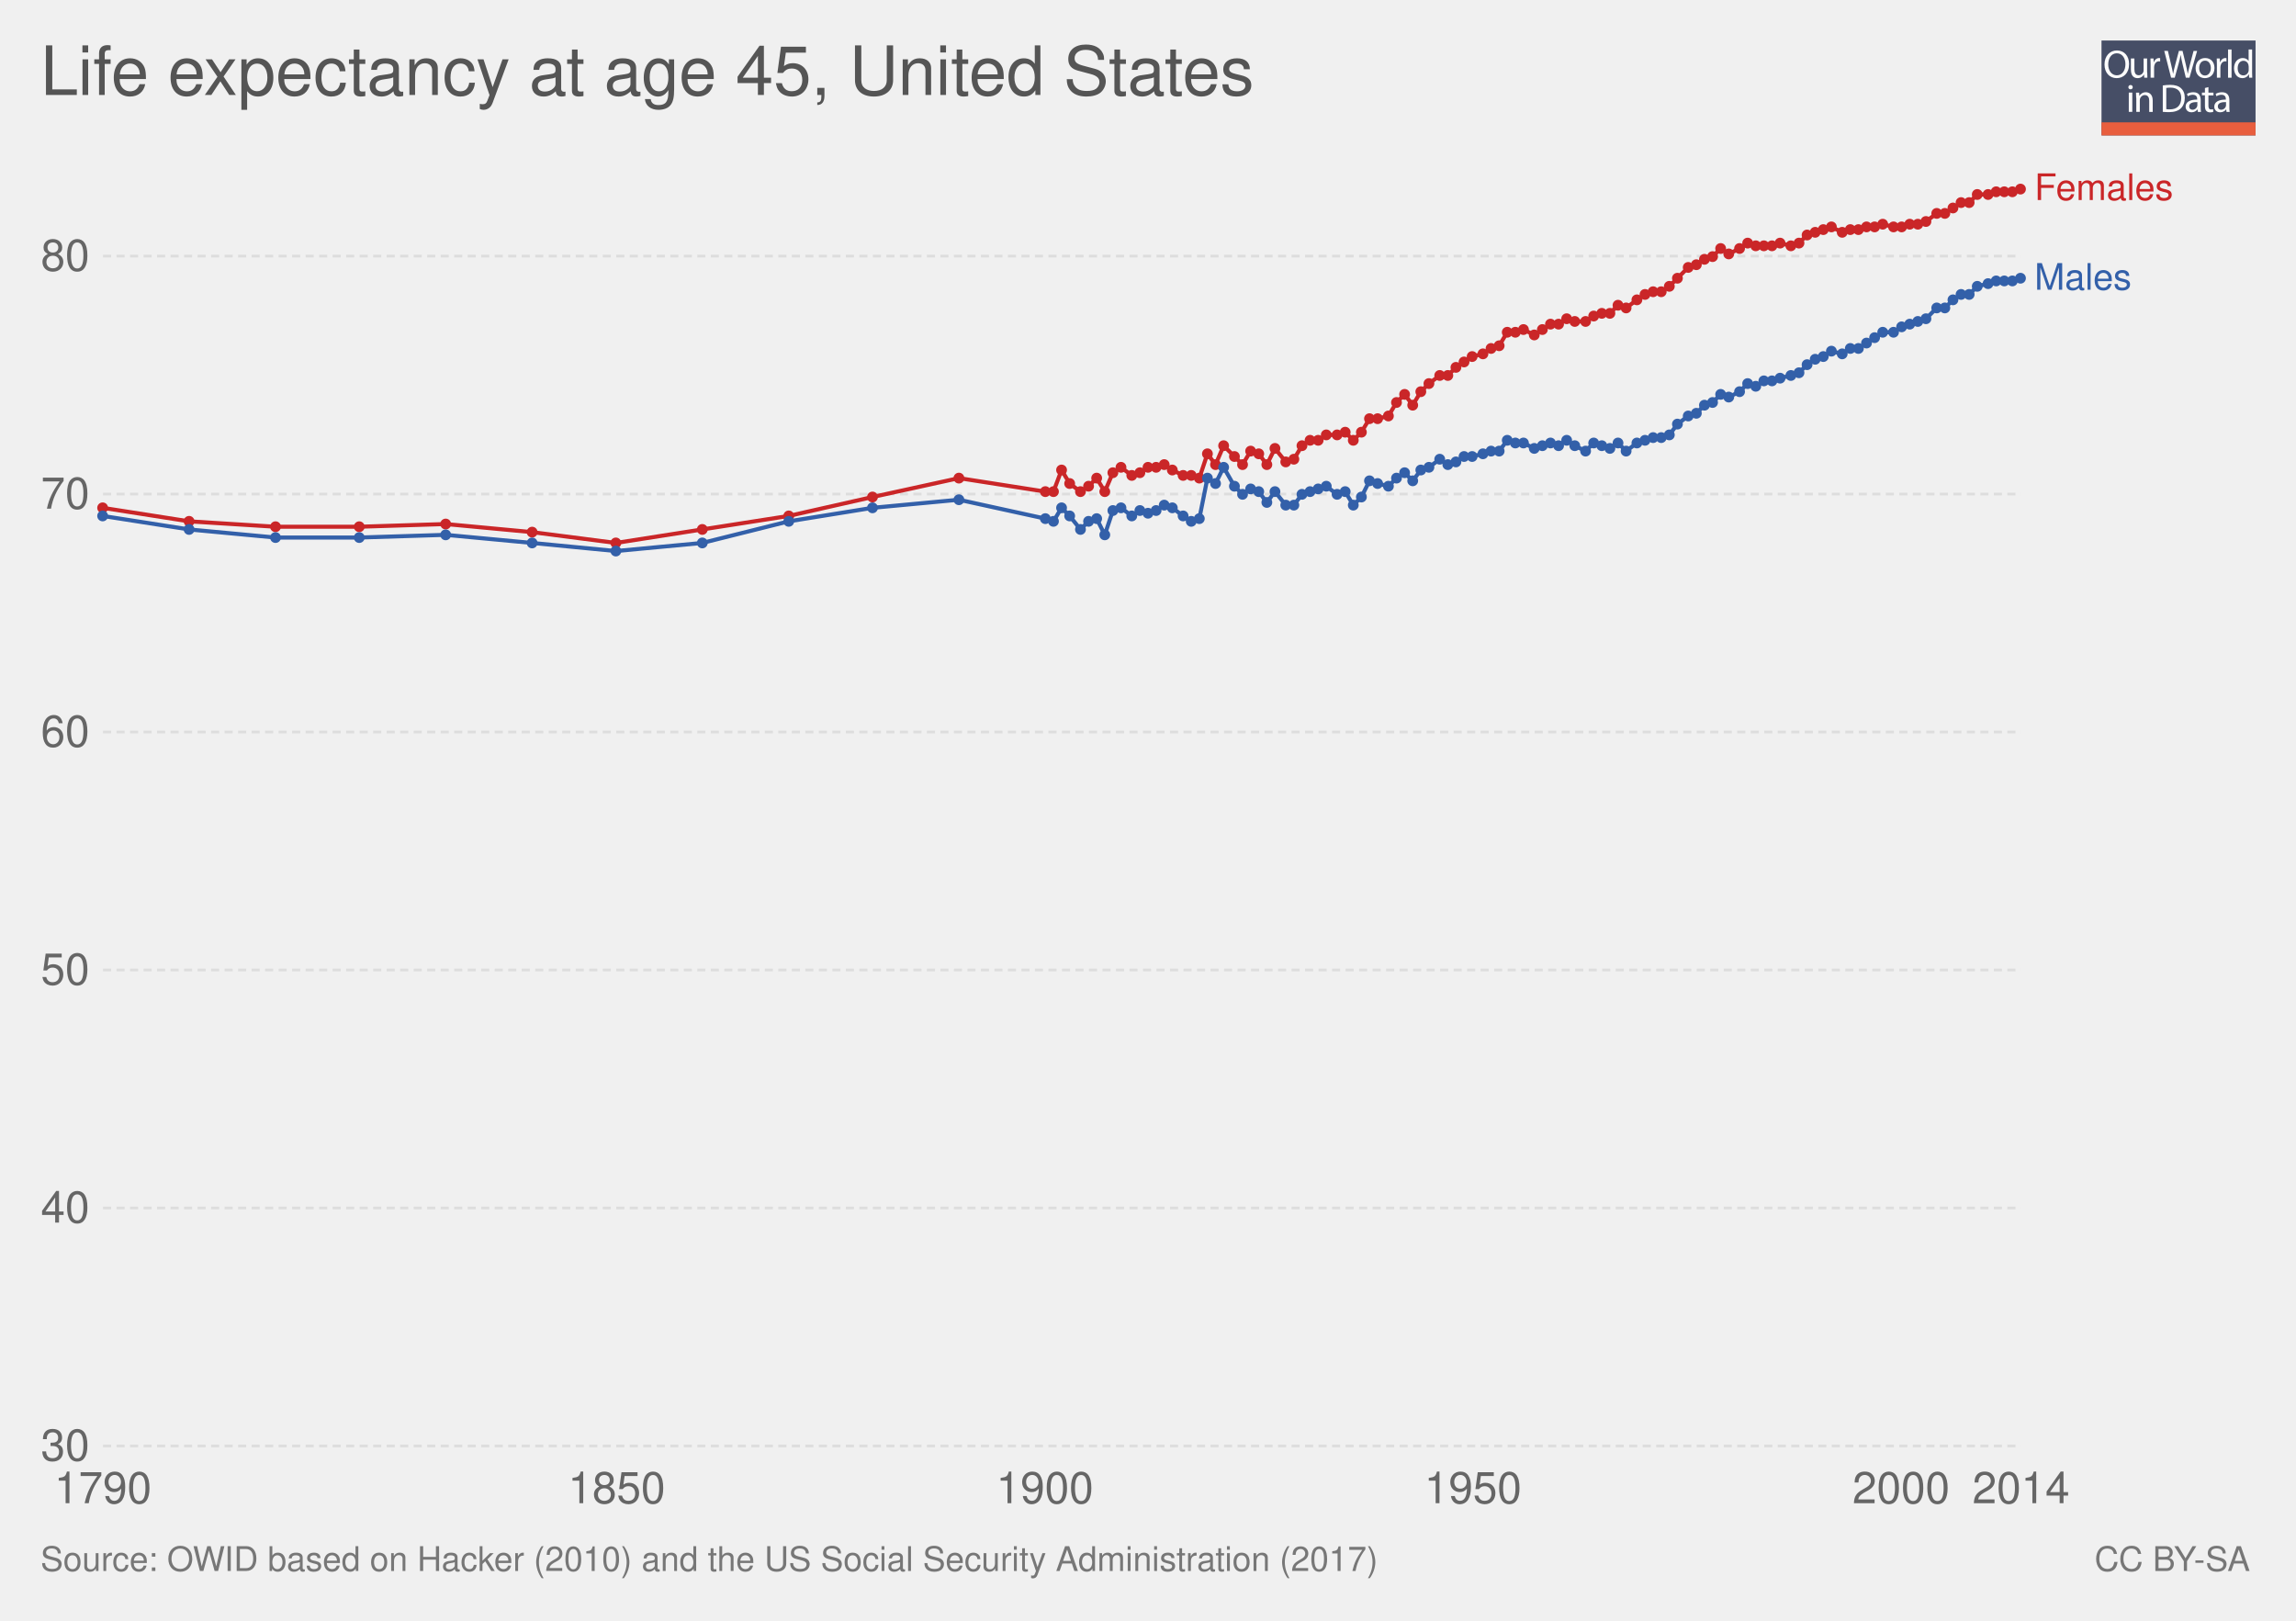
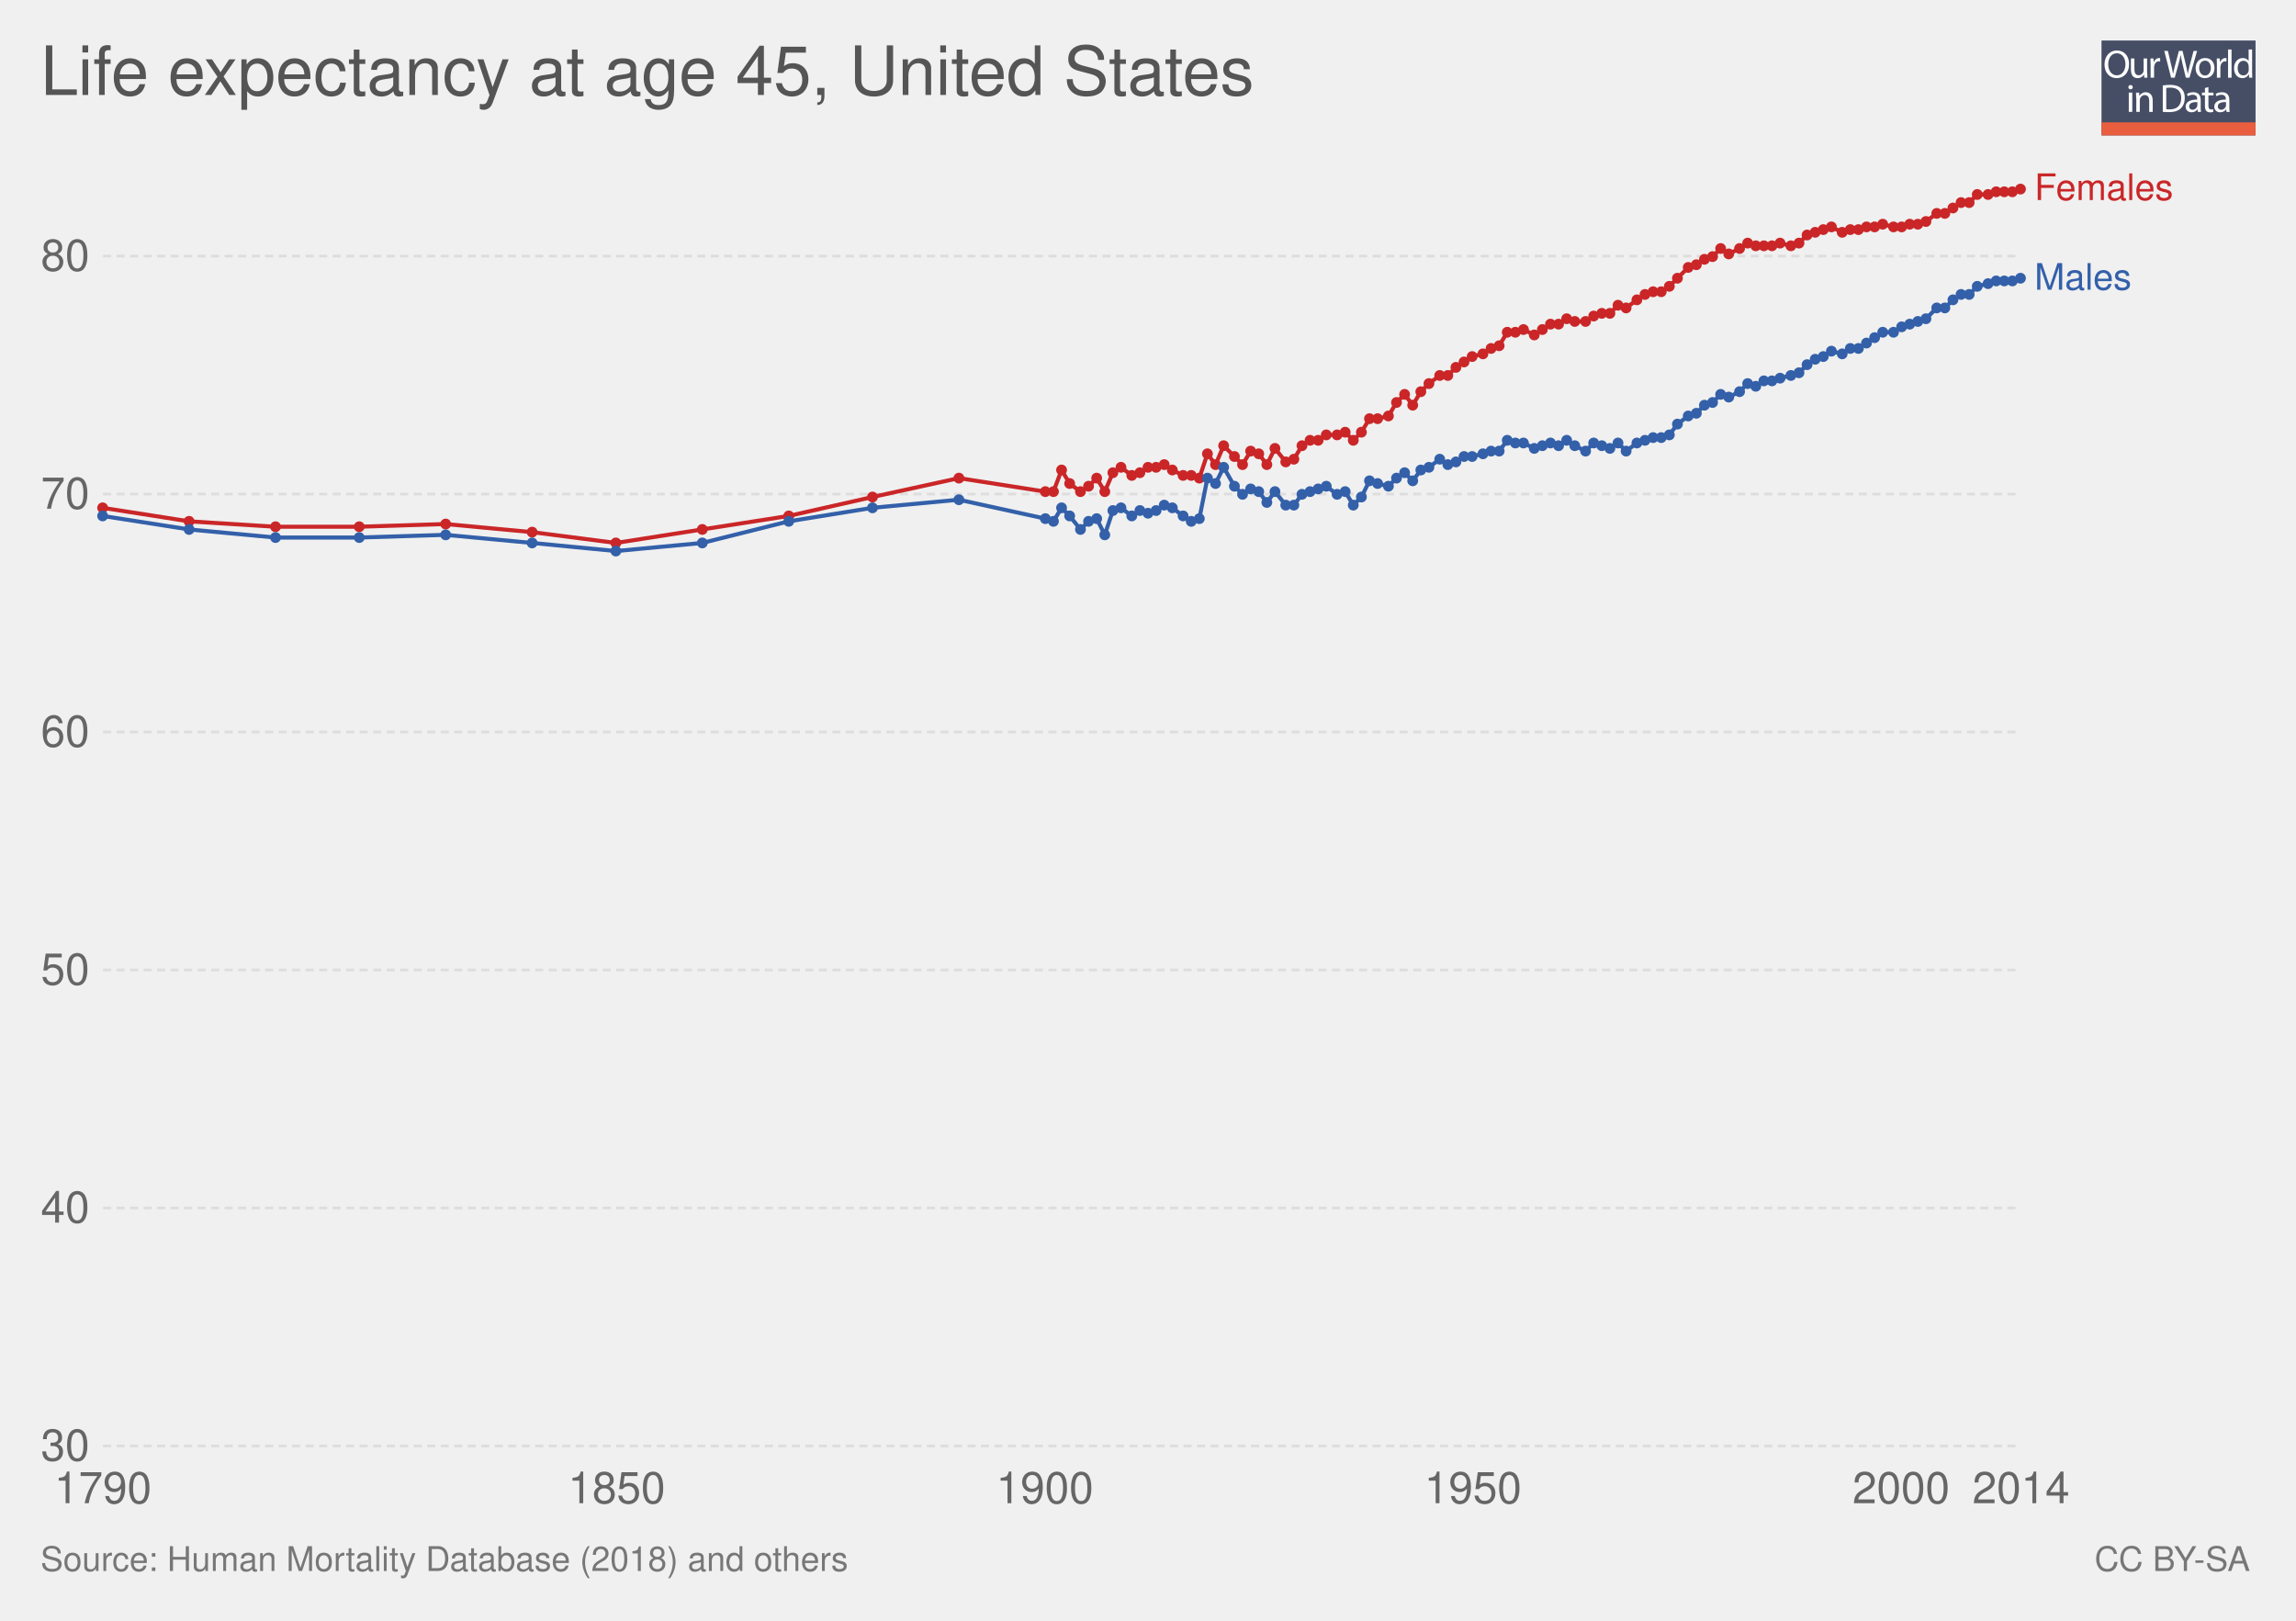
<svg xmlns="http://www.w3.org/2000/svg" xmlns:xlink="http://www.w3.org/1999/xlink" version="1.1" style="font-family: 'Helvetica Neue', Helvetica, Arial, sans-serif; font-size: 18px; background-color: white; text-rendering: optimizeLegibility; -webkit-font-smoothing: antialiased;" width="850" height="600">
  <g class="ChartTab">
    <g class="HeaderView">
      <g opacity="0.8" transform="translate(778, 15) scale(0.27)">
        <a xlink:href="https://ourworldindata.org" target="_blank">
          <g>
            <rect x="0" y="0" fill="#1B2543" width="211.2" height="130.1" />
            <rect x="0" y="112.2" fill="#E63912" width="211.2" height="17.9" />
            <g>
              <rect x="1.2" y="12.3" fill="none" width="210.2" height="99.2" />
              <path fill="#FFFFFF" d="M37.8,32.2c0,12.7-7.7,19.4-17.1,19.4c-9.7,0-16.6-7.5-16.6-18.7c0-11.7,7.3-19.3,17.1-19.3 C31.3,13.7,37.8,21.3,37.8,32.2z M9.2,32.8c0,7.9,4.3,14.9,11.8,14.9c7.5,0,11.8-6.9,11.8-15.3c0-7.3-3.8-14.9-11.8-14.9 C13.1,17.5,9.2,24.8,9.2,32.8z" />
              <path fill="#FFFFFF" d="M62.7,43.8c0,2.7,0.1,5.1,0.2,7.2h-4.3l-0.3-4.3h-0.1c-1.3,2.1-4,4.9-8.8,4.9c-4.2,0-9.1-2.3-9.1-11.6 V24.6h4.8v14.6c0,5,1.5,8.4,5.9,8.4c3.2,0,5.5-2.2,6.3-4.4c0.3-0.7,0.4-1.6,0.4-2.5V24.6h4.8V43.8z" />
              <path fill="#FFFFFF" d="M67.3,32.8c0-3.1-0.1-5.8-0.2-8.2h4.2l0.2,5.2h0.2c1.2-3.5,4.1-5.8,7.3-5.8c0.5,0,0.9,0.1,1.4,0.2v4.5 c-0.5-0.1-1-0.2-1.6-0.2c-3.4,0-5.8,2.6-6.5,6.2c-0.1,0.7-0.2,1.4-0.2,2.2V51h-4.8V32.8z" />
              <path fill="#FFFFFF" d="M95.4,51l-9.4-36.8h5l4.4,18.6c1.1,4.6,2.1,9.2,2.7,12.7h0.1c0.6-3.7,1.8-8,3-12.8l4.9-18.5h5l4.5,18.7 c1,4.4,2,8.7,2.6,12.6h0.1c0.8-4,1.8-8.1,3-12.7l4.9-18.5h4.9L120.6,51h-5L111,31.9c-1.1-4.7-1.9-8.3-2.4-12h-0.1 c-0.7,3.7-1.5,7.3-2.8,12L100.4,51H95.4z" />
              <path fill="#FFFFFF" d="M154.9,37.6c0,9.8-6.8,14-13.2,14c-7.2,0-12.7-5.2-12.7-13.6c0-8.8,5.8-14,13.1-14 C149.8,24,154.9,29.5,154.9,37.6z M133.9,37.9c0,5.8,3.3,10.1,8,10.1c4.6,0,8-4.3,8-10.3c0-4.5-2.2-10.1-7.9-10.1 C136.3,27.6,133.9,32.8,133.9,37.9z" />
              <path fill="#FFFFFF" d="M158.2,32.8c0-3.1-0.1-5.8-0.2-8.2h4.2l0.2,5.2h0.2c1.2-3.5,4.1-5.8,7.3-5.8c0.5,0,0.9,0.1,1.4,0.2v4.5 c-0.5-0.1-1-0.2-1.6-0.2c-3.4,0-5.8,2.6-6.5,6.2c-0.1,0.7-0.2,1.4-0.2,2.2V51h-4.8V32.8z" />
              <path fill="#FFFFFF" d="M173.5,12.3h4.8V51h-4.8V12.3z" />
              <path fill="#FFFFFF" d="M206.5,12.3v31.9c0,2.3,0.1,5,0.2,6.8h-4.3l-0.2-4.6H202c-1.5,2.9-4.7,5.2-9,5.2 c-6.4,0-11.3-5.4-11.3-13.4c-0.1-8.8,5.4-14.2,11.9-14.2c4,0,6.8,1.9,8,4h0.1V12.3H206.5z M201.7,35.4c0-0.6-0.1-1.4-0.2-2 c-0.7-3.1-3.3-5.6-6.9-5.6c-5,0-7.9,4.4-7.9,10.2c0,5.3,2.6,9.8,7.8,9.8c3.2,0,6.2-2.1,7.1-5.7c0.2-0.7,0.2-1.3,0.2-2.1V35.4z" />
              <path fill="#FFFFFF" d="M42.8,64c0.1,1.6-1.1,2.9-3.1,2.9c-1.7,0-2.9-1.3-2.9-2.9c0-1.7,1.3-3,3-3C41.7,61,42.8,62.3,42.8,64z M37.4,97.8V71.4h4.8v26.4H37.4z" />
              <path fill="#FFFFFF" d="M47.5,78.6c0-2.7-0.1-5-0.2-7.1h4.3l0.3,4.4h0.1c1.3-2.5,4.4-5,8.8-5c3.7,0,9.4,2.2,9.4,11.2v15.8h-4.8 V82.6c0-4.3-1.6-7.8-6.1-7.8c-3.2,0-5.6,2.2-6.5,4.9c-0.2,0.6-0.3,1.4-0.3,2.2v15.9h-4.8V78.6z" />
              <path fill="#FFFFFF" d="M84,61.6c2.9-0.4,6.3-0.8,10.1-0.8c6.8,0,11.7,1.6,14.9,4.6c3.3,3,5.2,7.3,5.2,13.2c0,6-1.9,10.9-5.3,14.3 c-3.4,3.4-9.1,5.3-16.3,5.3c-3.4,0-6.2-0.2-8.6-0.4V61.6z M88.8,94.1c1.2,0.2,3,0.3,4.8,0.3c10.2,0,15.7-5.7,15.7-15.6 c0.1-8.7-4.9-14.2-14.9-14.2c-2.5,0-4.3,0.2-5.6,0.5V94.1z" />
              <path fill="#FFFFFF" d="M132.1,97.8l-0.4-3.3h-0.2c-1.5,2.1-4.3,3.9-8.1,3.9c-5.4,0-8.1-3.8-8.1-7.6c0-6.4,5.7-9.9,15.9-9.8v-0.5 c0-2.2-0.6-6.1-6-6.1c-2.5,0-5,0.8-6.9,2l-1.1-3.2c2.2-1.4,5.4-2.3,8.7-2.3c8.1,0,10.1,5.5,10.1,10.8v9.9c0,2.3,0.1,4.5,0.4,6.3 H132.1z M131.4,84.4c-5.3-0.1-11.2,0.8-11.2,5.9c0,3.1,2.1,4.6,4.5,4.6c3.4,0,5.6-2.2,6.4-4.4c0.2-0.5,0.3-1,0.3-1.5V84.4z" />
              <path fill="#FFFFFF" d="M146.6,63.9v7.6h6.9v3.7h-6.9v14.2c0,3.3,0.9,5.1,3.6,5.1c1.3,0,2.2-0.2,2.8-0.3l0.2,3.6 c-0.9,0.4-2.4,0.7-4.3,0.7c-2.2,0-4-0.7-5.2-2c-1.4-1.4-1.9-3.8-1.9-6.9V75.1h-4.1v-3.7h4.1v-6.3L146.6,63.9z" />
              <path fill="#FFFFFF" d="M171.4,97.8l-0.4-3.3h-0.2c-1.5,2.1-4.3,3.9-8.1,3.9c-5.4,0-8.1-3.8-8.1-7.6c0-6.4,5.7-9.9,15.9-9.8v-0.5 c0-2.2-0.6-6.1-6-6.1c-2.5,0-5,0.8-6.9,2l-1.1-3.2c2.2-1.4,5.4-2.3,8.7-2.3c8.1,0,10.1,5.5,10.1,10.8v9.9c0,2.3,0.1,4.5,0.4,6.3 H171.4z M170.7,84.4c-5.3-0.1-11.2,0.8-11.2,5.9c0,3.1,2.1,4.6,4.5,4.6c3.4,0,5.6-2.2,6.4-4.4c0.2-0.5,0.3-1,0.3-1.5V84.4z" />
            </g>
          </g>
        </a>
      </g>
      <a href="https://ourworldindata.org/grapher/life-expectation-age-45-by-sex" target="_blank">
        <text font-size="25.20" x="15.0" y="35.2" fill="#555">
          <tspan x="15" y="35.16">Life expectancy at age 45, United States</tspan>
        </text>
      </a>
    </g>
    <g class="LineChart">
      <defs>
        <clipPath id="boundsClip-1">
          <rect x="28.144" y="0" width="830" height="973" />
        </clipPath>
      </defs>
      <g class="AxisBoxView">
        <g class="HorizontalAxis">
          <text x="38.1" y="556.5" fill="#666" text-anchor="middle" font-size="16.2">1790</text>
          <text x="228.3" y="556.5" fill="#666" text-anchor="middle" font-size="16.2">1850</text>
          <text x="386.8" y="556.5" fill="#666" text-anchor="middle" font-size="16.2">1900</text>
          <text x="545.3" y="556.5" fill="#666" text-anchor="middle" font-size="16.2">1950</text>
          <text x="703.8" y="556.5" fill="#666" text-anchor="middle" font-size="16.2">2000</text>
          <text x="748.2" y="556.5" fill="#666" text-anchor="middle" font-size="16.2">2014</text>
        </g>
        <g class="VerticalAxis">
          <text x="33.14" y="535.3" fill="#666" dominant-baseline="middle" text-anchor="end" font-size="16.2">30</text>
          <text x="33.14" y="447.2" fill="#666" dominant-baseline="middle" text-anchor="end" font-size="16.2">40</text>
          <text x="33.14" y="359.1" fill="#666" dominant-baseline="middle" text-anchor="end" font-size="16.2">50</text>
          <text x="33.14" y="271" fill="#666" dominant-baseline="middle" text-anchor="end" font-size="16.2">60</text>
          <text x="33.14" y="182.9" fill="#666" dominant-baseline="middle" text-anchor="end" font-size="16.2">70</text>
          <text x="33.14" y="94.8" fill="#666" dominant-baseline="middle" text-anchor="end" font-size="16.2">80</text>
        </g>
        <g class="AxisGridLines">
          <line x1="38.14" y1="535.3" x2="748.16" y2="535.3" stroke="#ddd" stroke-dasharray="3,2" />
          <line x1="38.14" y1="447.2" x2="748.16" y2="447.2" stroke="#ddd" stroke-dasharray="3,2" />
          <line x1="38.14" y1="359.1" x2="748.16" y2="359.1" stroke="#ddd" stroke-dasharray="3,2" />
          <line x1="38.14" y1="271" x2="748.16" y2="271" stroke="#ddd" stroke-dasharray="3,2" />
          <line x1="38.14" y1="182.9" x2="748.16" y2="182.9" stroke="#ddd" stroke-dasharray="3,2" />
          <line x1="38.14" y1="94.8" x2="748.16" y2="94.8" stroke="#ddd" stroke-dasharray="3,2" />
        </g>
      </g>
      <g clip-path="url(#boundsClip-1)">
        <g class="HeightedLegend clickable">
          <g class="legendMark">
            <rect x="748.16" y="63.25" width="86.84" height="13.5" fill="#fff" opacity="0" />
            <text font-size="13.50" x="753.2" y="74.0" fill="#ca2628">
              <tspan x="753.16" y="74.05">Females</tspan>
            </text>
          </g>
          <g class="legendMark">
            <rect x="748.16" y="96.45" width="71.045" height="13.5" fill="#fff" opacity="0" />
            <text font-size="13.50" x="753.2" y="107.3" fill="#3360a9">
              <tspan x="753.16" y="107.25">Males</tspan>
            </text>
          </g>
        </g>
        <g class="Lines">
          <rect x="38" y="70" width="710" height="465" fill="rgba(255,255,255,0)" opacity="0" />
          <g class="key-United-States_0">
            <path stroke="#ca2628" stroke-linecap="round" d="M38 188L70 193L102 195L133 195L165 194L197 197L228 201L260 196L292 191L323 184L355 177L387 182L390 182L393 174L396 179L400 182L403 180L406 177L409 182L412 175L415 173L419 176L422 175L425 173L428 173L431 172L434 174L438 176L441 176L444 177L447 168L450 172L453 165L457 169L460 172L463 167L466 168L469 172L472 166L476 171L479 170L482 165L485 163L488 163L491 161L495 161L498 160L501 163L504 160L507 155L510 155L514 154L517 149L520 146L523 150L526 145L529 142L533 139L536 139L539 136L542 134L545 132L549 131L552 129L555 128L558 123L561 123L564 122L568 124L571 122L574 120L577 120L580 118L583 119L587 119L590 117L593 116L596 116L599 113L602 114L606 111L609 109L612 108L615 108L618 106L621 103L625 99L628 98L631 96L634 95L637 92L640 94L644 92L647 90L650 91L653 91L656 91L659 90L663 91L666 90L669 87L672 86L675 85L678 84L682 86L685 85L688 85L691 84L694 84L697 83L701 84L704 84L707 83L710 83L713 82L717 79L720 79L723 77L726 75L729 75L732 72L736 72L739 71L742 71L745 71L748 70" fill="none" stroke-width="1.5" />
            <g fill="#ca2628">
              <circle cx="38" cy="188" r="2" />
              <circle cx="70" cy="193" r="2" />
              <circle cx="102" cy="195" r="2" />
              <circle cx="133" cy="195" r="2" />
              <circle cx="165" cy="194" r="2" />
              <circle cx="197" cy="197" r="2" />
              <circle cx="228" cy="201" r="2" />
              <circle cx="260" cy="196" r="2" />
              <circle cx="292" cy="191" r="2" />
              <circle cx="323" cy="184" r="2" />
              <circle cx="355" cy="177" r="2" />
              <circle cx="387" cy="182" r="2" />
              <circle cx="390" cy="182" r="2" />
              <circle cx="393" cy="174" r="2" />
              <circle cx="396" cy="179" r="2" />
              <circle cx="400" cy="182" r="2" />
              <circle cx="403" cy="180" r="2" />
              <circle cx="406" cy="177" r="2" />
              <circle cx="409" cy="182" r="2" />
              <circle cx="412" cy="175" r="2" />
              <circle cx="415" cy="173" r="2" />
              <circle cx="419" cy="176" r="2" />
              <circle cx="422" cy="175" r="2" />
              <circle cx="425" cy="173" r="2" />
              <circle cx="428" cy="173" r="2" />
              <circle cx="431" cy="172" r="2" />
              <circle cx="434" cy="174" r="2" />
              <circle cx="438" cy="176" r="2" />
              <circle cx="441" cy="176" r="2" />
              <circle cx="444" cy="177" r="2" />
              <circle cx="447" cy="168" r="2" />
              <circle cx="450" cy="172" r="2" />
              <circle cx="453" cy="165" r="2" />
              <circle cx="457" cy="169" r="2" />
              <circle cx="460" cy="172" r="2" />
              <circle cx="463" cy="167" r="2" />
              <circle cx="466" cy="168" r="2" />
              <circle cx="469" cy="172" r="2" />
              <circle cx="472" cy="166" r="2" />
              <circle cx="476" cy="171" r="2" />
              <circle cx="479" cy="170" r="2" />
              <circle cx="482" cy="165" r="2" />
              <circle cx="485" cy="163" r="2" />
              <circle cx="488" cy="163" r="2" />
              <circle cx="491" cy="161" r="2" />
              <circle cx="495" cy="161" r="2" />
              <circle cx="498" cy="160" r="2" />
              <circle cx="501" cy="163" r="2" />
              <circle cx="504" cy="160" r="2" />
              <circle cx="507" cy="155" r="2" />
              <circle cx="510" cy="155" r="2" />
              <circle cx="514" cy="154" r="2" />
              <circle cx="517" cy="149" r="2" />
              <circle cx="520" cy="146" r="2" />
              <circle cx="523" cy="150" r="2" />
              <circle cx="526" cy="145" r="2" />
              <circle cx="529" cy="142" r="2" />
              <circle cx="533" cy="139" r="2" />
              <circle cx="536" cy="139" r="2" />
              <circle cx="539" cy="136" r="2" />
              <circle cx="542" cy="134" r="2" />
              <circle cx="545" cy="132" r="2" />
              <circle cx="549" cy="131" r="2" />
              <circle cx="552" cy="129" r="2" />
              <circle cx="555" cy="128" r="2" />
              <circle cx="558" cy="123" r="2" />
              <circle cx="561" cy="123" r="2" />
              <circle cx="564" cy="122" r="2" />
              <circle cx="568" cy="124" r="2" />
              <circle cx="571" cy="122" r="2" />
              <circle cx="574" cy="120" r="2" />
              <circle cx="577" cy="120" r="2" />
              <circle cx="580" cy="118" r="2" />
              <circle cx="583" cy="119" r="2" />
              <circle cx="587" cy="119" r="2" />
              <circle cx="590" cy="117" r="2" />
              <circle cx="593" cy="116" r="2" />
              <circle cx="596" cy="116" r="2" />
              <circle cx="599" cy="113" r="2" />
              <circle cx="602" cy="114" r="2" />
              <circle cx="606" cy="111" r="2" />
              <circle cx="609" cy="109" r="2" />
              <circle cx="612" cy="108" r="2" />
              <circle cx="615" cy="108" r="2" />
              <circle cx="618" cy="106" r="2" />
              <circle cx="621" cy="103" r="2" />
              <circle cx="625" cy="99" r="2" />
              <circle cx="628" cy="98" r="2" />
              <circle cx="631" cy="96" r="2" />
              <circle cx="634" cy="95" r="2" />
              <circle cx="637" cy="92" r="2" />
              <circle cx="640" cy="94" r="2" />
              <circle cx="644" cy="92" r="2" />
              <circle cx="647" cy="90" r="2" />
              <circle cx="650" cy="91" r="2" />
              <circle cx="653" cy="91" r="2" />
              <circle cx="656" cy="91" r="2" />
              <circle cx="659" cy="90" r="2" />
              <circle cx="663" cy="91" r="2" />
              <circle cx="666" cy="90" r="2" />
              <circle cx="669" cy="87" r="2" />
              <circle cx="672" cy="86" r="2" />
              <circle cx="675" cy="85" r="2" />
              <circle cx="678" cy="84" r="2" />
              <circle cx="682" cy="86" r="2" />
              <circle cx="685" cy="85" r="2" />
              <circle cx="688" cy="85" r="2" />
              <circle cx="691" cy="84" r="2" />
              <circle cx="694" cy="84" r="2" />
              <circle cx="697" cy="83" r="2" />
              <circle cx="701" cy="84" r="2" />
              <circle cx="704" cy="84" r="2" />
              <circle cx="707" cy="83" r="2" />
              <circle cx="710" cy="83" r="2" />
              <circle cx="713" cy="82" r="2" />
              <circle cx="717" cy="79" r="2" />
              <circle cx="720" cy="79" r="2" />
              <circle cx="723" cy="77" r="2" />
              <circle cx="726" cy="75" r="2" />
              <circle cx="729" cy="75" r="2" />
              <circle cx="732" cy="72" r="2" />
              <circle cx="736" cy="72" r="2" />
              <circle cx="739" cy="71" r="2" />
              <circle cx="742" cy="71" r="2" />
              <circle cx="745" cy="71" r="2" />
              <circle cx="748" cy="70" r="2" />
            </g>
          </g>
          <g class="key-United-States_1">
            <path stroke="#3360a9" stroke-linecap="round" d="M38 191L70 196L102 199L133 199L165 198L197 201L228 204L260 201L292 193L323 188L355 185L387 192L390 193L393 188L396 191L400 196L403 193L406 192L409 198L412 189L415 188L419 191L422 189L425 190L428 189L431 187L434 188L438 191L441 193L444 192L447 177L450 179L453 173L457 180L460 183L463 181L466 182L469 186L472 182L476 187L479 187L482 183L485 182L488 181L491 180L495 183L498 182L501 187L504 184L507 178L510 179L514 180L517 177L520 175L523 178L526 174L529 173L533 170L536 172L539 171L542 169L545 169L549 168L552 167L555 167L558 163L561 164L564 164L568 166L571 165L574 164L577 165L580 163L583 165L587 167L590 164L593 165L596 166L599 164L602 167L606 164L609 163L612 162L615 162L618 161L621 157L625 154L628 153L631 150L634 149L637 146L640 147L644 145L647 142L650 143L653 141L656 141L659 140L663 139L666 138L669 135L672 133L675 132L678 130L682 131L685 129L688 129L691 127L694 125L697 123L701 123L704 121L707 120L710 119L713 118L717 114L720 114L723 111L726 109L729 109L732 106L736 105L739 104L742 104L745 104L748 103" fill="none" stroke-width="1.5" />
            <g fill="#3360a9">
              <circle cx="38" cy="191" r="2" />
              <circle cx="70" cy="196" r="2" />
              <circle cx="102" cy="199" r="2" />
              <circle cx="133" cy="199" r="2" />
              <circle cx="165" cy="198" r="2" />
              <circle cx="197" cy="201" r="2" />
              <circle cx="228" cy="204" r="2" />
              <circle cx="260" cy="201" r="2" />
              <circle cx="292" cy="193" r="2" />
              <circle cx="323" cy="188" r="2" />
              <circle cx="355" cy="185" r="2" />
              <circle cx="387" cy="192" r="2" />
              <circle cx="390" cy="193" r="2" />
              <circle cx="393" cy="188" r="2" />
              <circle cx="396" cy="191" r="2" />
              <circle cx="400" cy="196" r="2" />
              <circle cx="403" cy="193" r="2" />
              <circle cx="406" cy="192" r="2" />
              <circle cx="409" cy="198" r="2" />
              <circle cx="412" cy="189" r="2" />
              <circle cx="415" cy="188" r="2" />
              <circle cx="419" cy="191" r="2" />
              <circle cx="422" cy="189" r="2" />
              <circle cx="425" cy="190" r="2" />
              <circle cx="428" cy="189" r="2" />
              <circle cx="431" cy="187" r="2" />
              <circle cx="434" cy="188" r="2" />
              <circle cx="438" cy="191" r="2" />
              <circle cx="441" cy="193" r="2" />
              <circle cx="444" cy="192" r="2" />
              <circle cx="447" cy="177" r="2" />
              <circle cx="450" cy="179" r="2" />
              <circle cx="453" cy="173" r="2" />
              <circle cx="457" cy="180" r="2" />
              <circle cx="460" cy="183" r="2" />
              <circle cx="463" cy="181" r="2" />
              <circle cx="466" cy="182" r="2" />
              <circle cx="469" cy="186" r="2" />
              <circle cx="472" cy="182" r="2" />
              <circle cx="476" cy="187" r="2" />
              <circle cx="479" cy="187" r="2" />
              <circle cx="482" cy="183" r="2" />
              <circle cx="485" cy="182" r="2" />
              <circle cx="488" cy="181" r="2" />
              <circle cx="491" cy="180" r="2" />
              <circle cx="495" cy="183" r="2" />
              <circle cx="498" cy="182" r="2" />
              <circle cx="501" cy="187" r="2" />
              <circle cx="504" cy="184" r="2" />
              <circle cx="507" cy="178" r="2" />
              <circle cx="510" cy="179" r="2" />
              <circle cx="514" cy="180" r="2" />
              <circle cx="517" cy="177" r="2" />
              <circle cx="520" cy="175" r="2" />
              <circle cx="523" cy="178" r="2" />
              <circle cx="526" cy="174" r="2" />
              <circle cx="529" cy="173" r="2" />
              <circle cx="533" cy="170" r="2" />
              <circle cx="536" cy="172" r="2" />
              <circle cx="539" cy="171" r="2" />
              <circle cx="542" cy="169" r="2" />
              <circle cx="545" cy="169" r="2" />
              <circle cx="549" cy="168" r="2" />
              <circle cx="552" cy="167" r="2" />
              <circle cx="555" cy="167" r="2" />
              <circle cx="558" cy="163" r="2" />
              <circle cx="561" cy="164" r="2" />
              <circle cx="564" cy="164" r="2" />
              <circle cx="568" cy="166" r="2" />
              <circle cx="571" cy="165" r="2" />
              <circle cx="574" cy="164" r="2" />
              <circle cx="577" cy="165" r="2" />
              <circle cx="580" cy="163" r="2" />
              <circle cx="583" cy="165" r="2" />
              <circle cx="587" cy="167" r="2" />
              <circle cx="590" cy="164" r="2" />
              <circle cx="593" cy="165" r="2" />
              <circle cx="596" cy="166" r="2" />
              <circle cx="599" cy="164" r="2" />
              <circle cx="602" cy="167" r="2" />
              <circle cx="606" cy="164" r="2" />
              <circle cx="609" cy="163" r="2" />
              <circle cx="612" cy="162" r="2" />
              <circle cx="615" cy="162" r="2" />
              <circle cx="618" cy="161" r="2" />
              <circle cx="621" cy="157" r="2" />
              <circle cx="625" cy="154" r="2" />
              <circle cx="628" cy="153" r="2" />
              <circle cx="631" cy="150" r="2" />
              <circle cx="634" cy="149" r="2" />
              <circle cx="637" cy="146" r="2" />
              <circle cx="640" cy="147" r="2" />
              <circle cx="644" cy="145" r="2" />
              <circle cx="647" cy="142" r="2" />
              <circle cx="650" cy="143" r="2" />
              <circle cx="653" cy="141" r="2" />
              <circle cx="656" cy="141" r="2" />
              <circle cx="659" cy="140" r="2" />
              <circle cx="663" cy="139" r="2" />
              <circle cx="666" cy="138" r="2" />
              <circle cx="669" cy="135" r="2" />
              <circle cx="672" cy="133" r="2" />
              <circle cx="675" cy="132" r="2" />
              <circle cx="678" cy="130" r="2" />
              <circle cx="682" cy="131" r="2" />
              <circle cx="685" cy="129" r="2" />
              <circle cx="688" cy="129" r="2" />
              <circle cx="691" cy="127" r="2" />
              <circle cx="694" cy="125" r="2" />
              <circle cx="697" cy="123" r="2" />
              <circle cx="701" cy="123" r="2" />
              <circle cx="704" cy="121" r="2" />
              <circle cx="707" cy="120" r="2" />
              <circle cx="710" cy="119" r="2" />
              <circle cx="713" cy="118" r="2" />
              <circle cx="717" cy="114" r="2" />
              <circle cx="720" cy="114" r="2" />
              <circle cx="723" cy="111" r="2" />
              <circle cx="726" cy="109" r="2" />
              <circle cx="729" cy="109" r="2" />
              <circle cx="732" cy="106" r="2" />
              <circle cx="736" cy="105" r="2" />
              <circle cx="739" cy="104" r="2" />
              <circle cx="742" cy="104" r="2" />
              <circle cx="745" cy="104" r="2" />
              <circle cx="748" cy="103" r="2" />
            </g>
          </g>
        </g>
      </g>
    </g>
    <g style="fill: #777;" class="SourcesFooter">
      <g style="fill: #777;" class="clickable">
        <text font-size="12.60" x="15.0" y="581.6">
-           <tspan x="15" y="581.58">Source: OWID based on Hacker (2010) and the US Social Security Administration (2017)</tspan>
+           <tspan x="15" y="581.58">Source: Human Mortality Database (2018) and others</tspan>
        </text>
      </g>
      <text font-size="12.60" x="775.4" y="581.6">
        <tspan x="775.402" y="581.58">
          <a style="fill: #777;" class="cclogo" href="http://creativecommons.org/licenses/by-sa/4.0/deed.en_US" target="_blank">CC BY-SA</a>
        </tspan>
      </text>
    </g>
  </g>
</svg>
